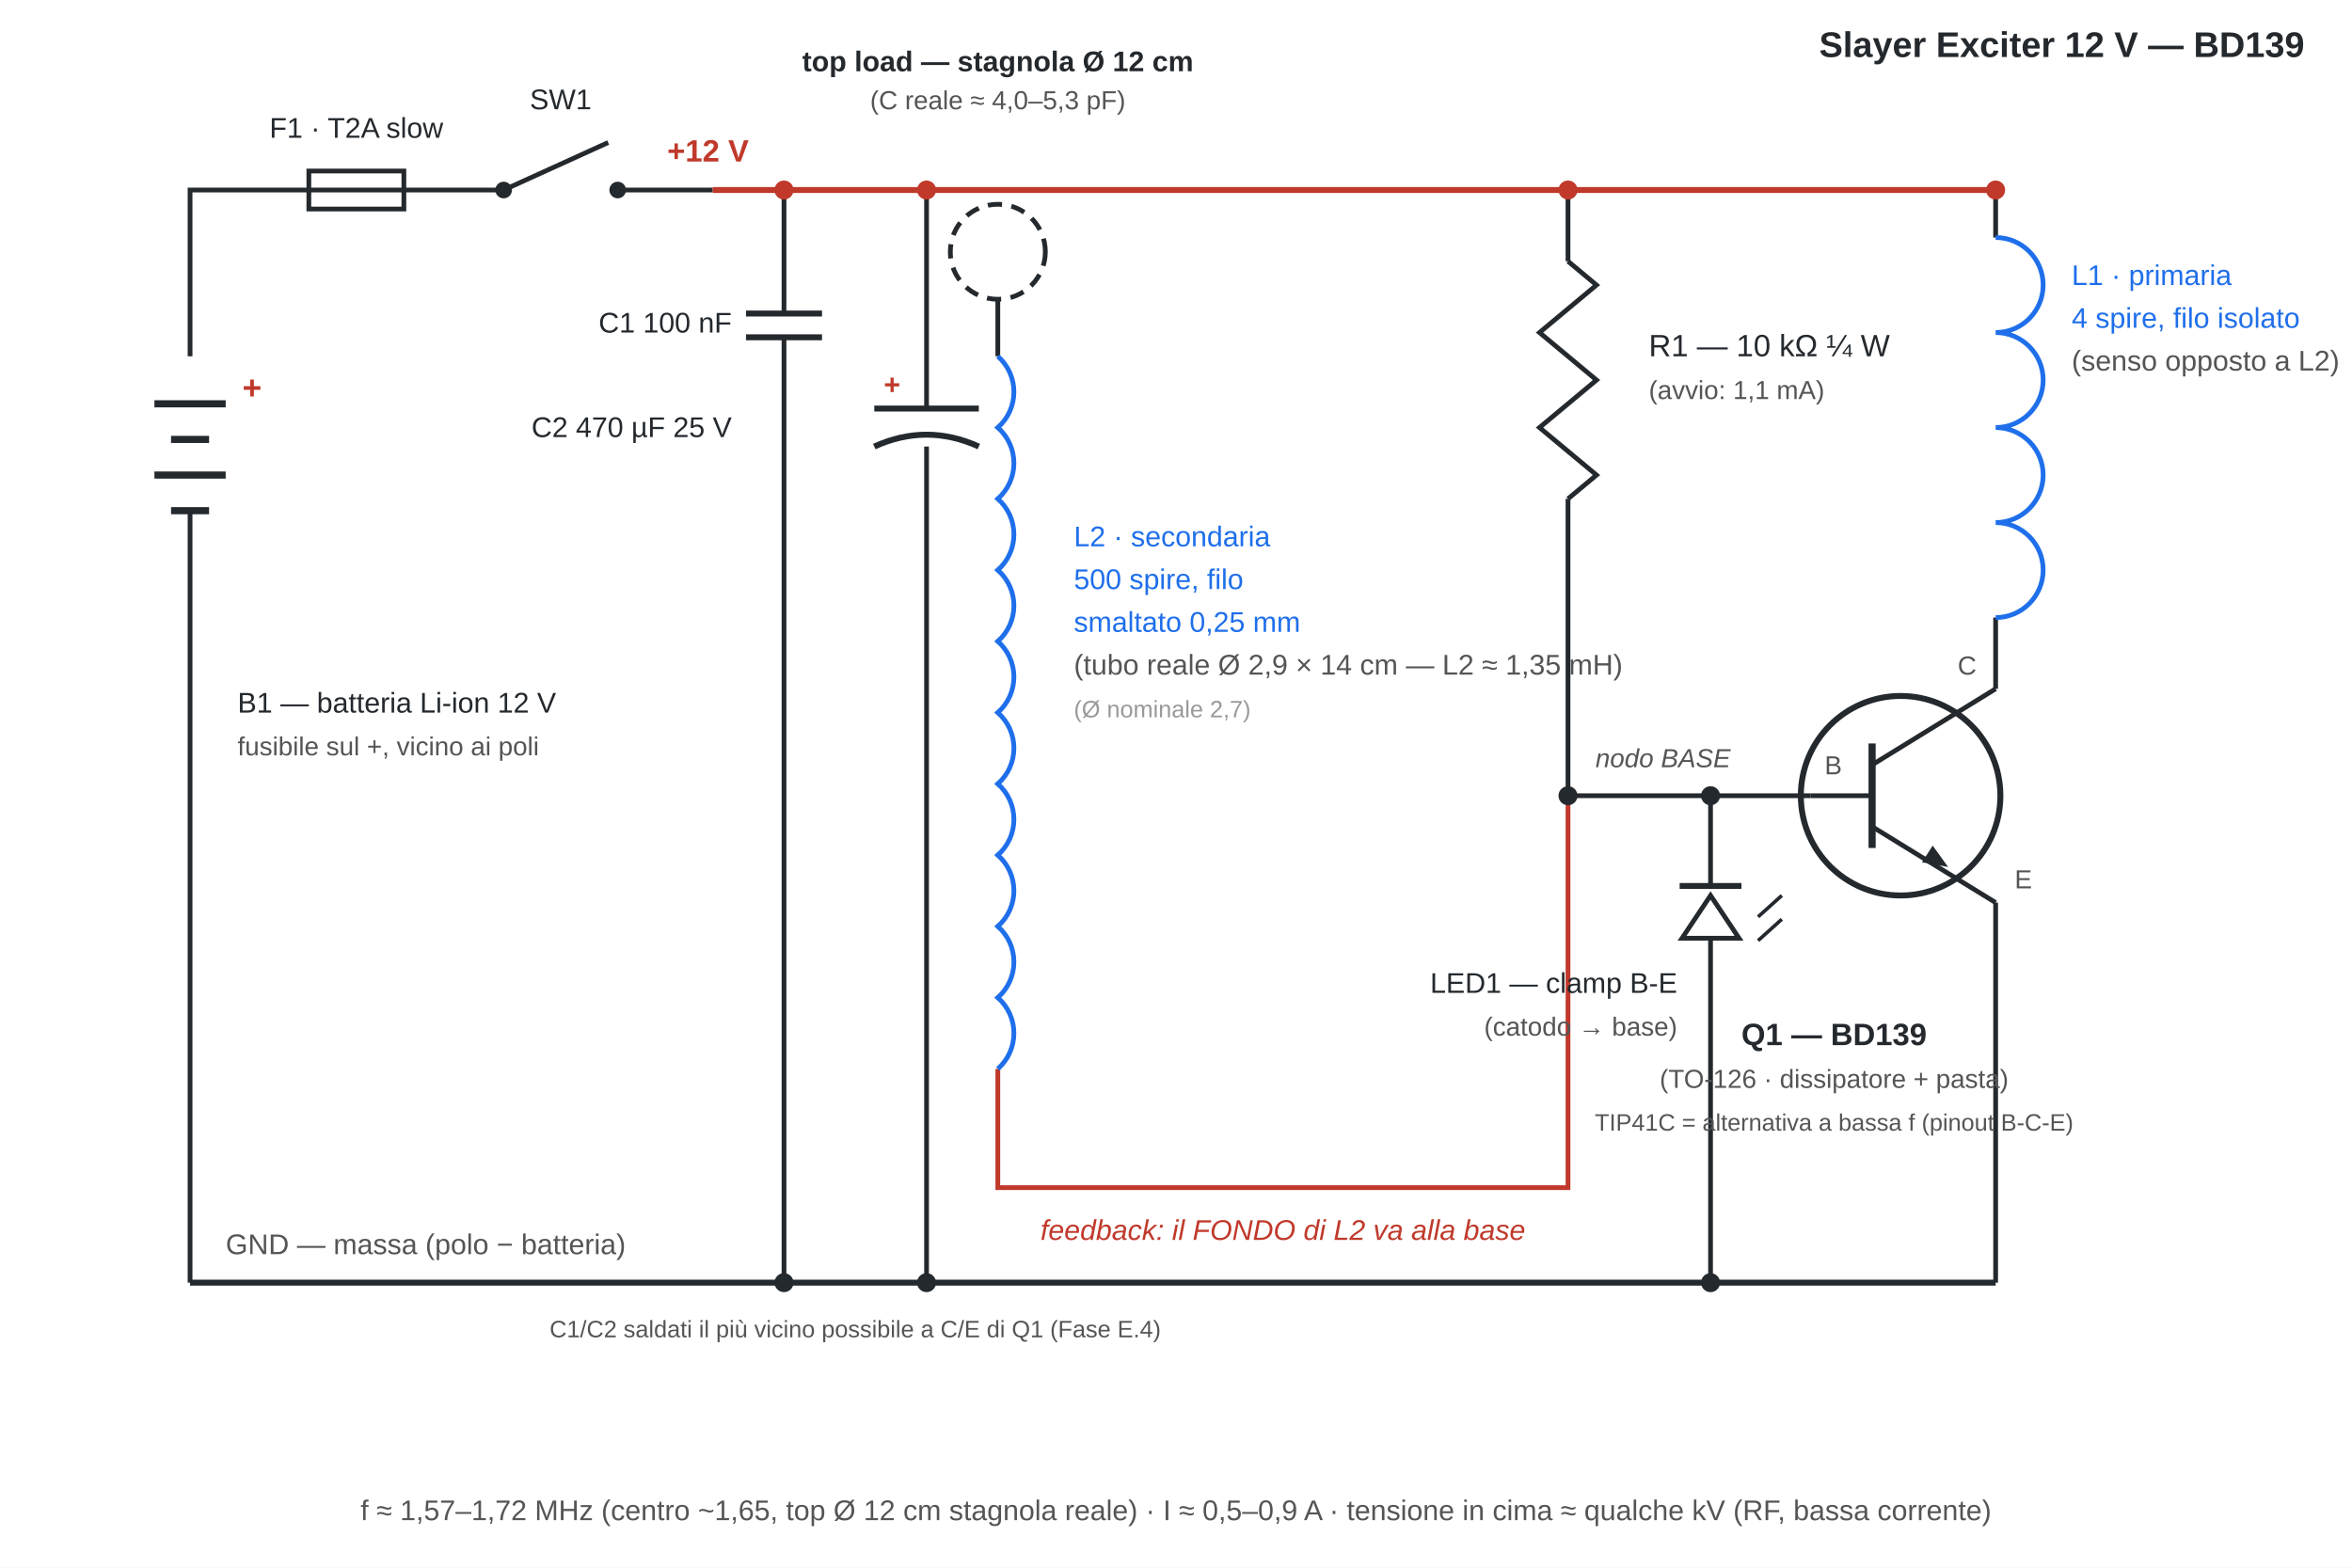
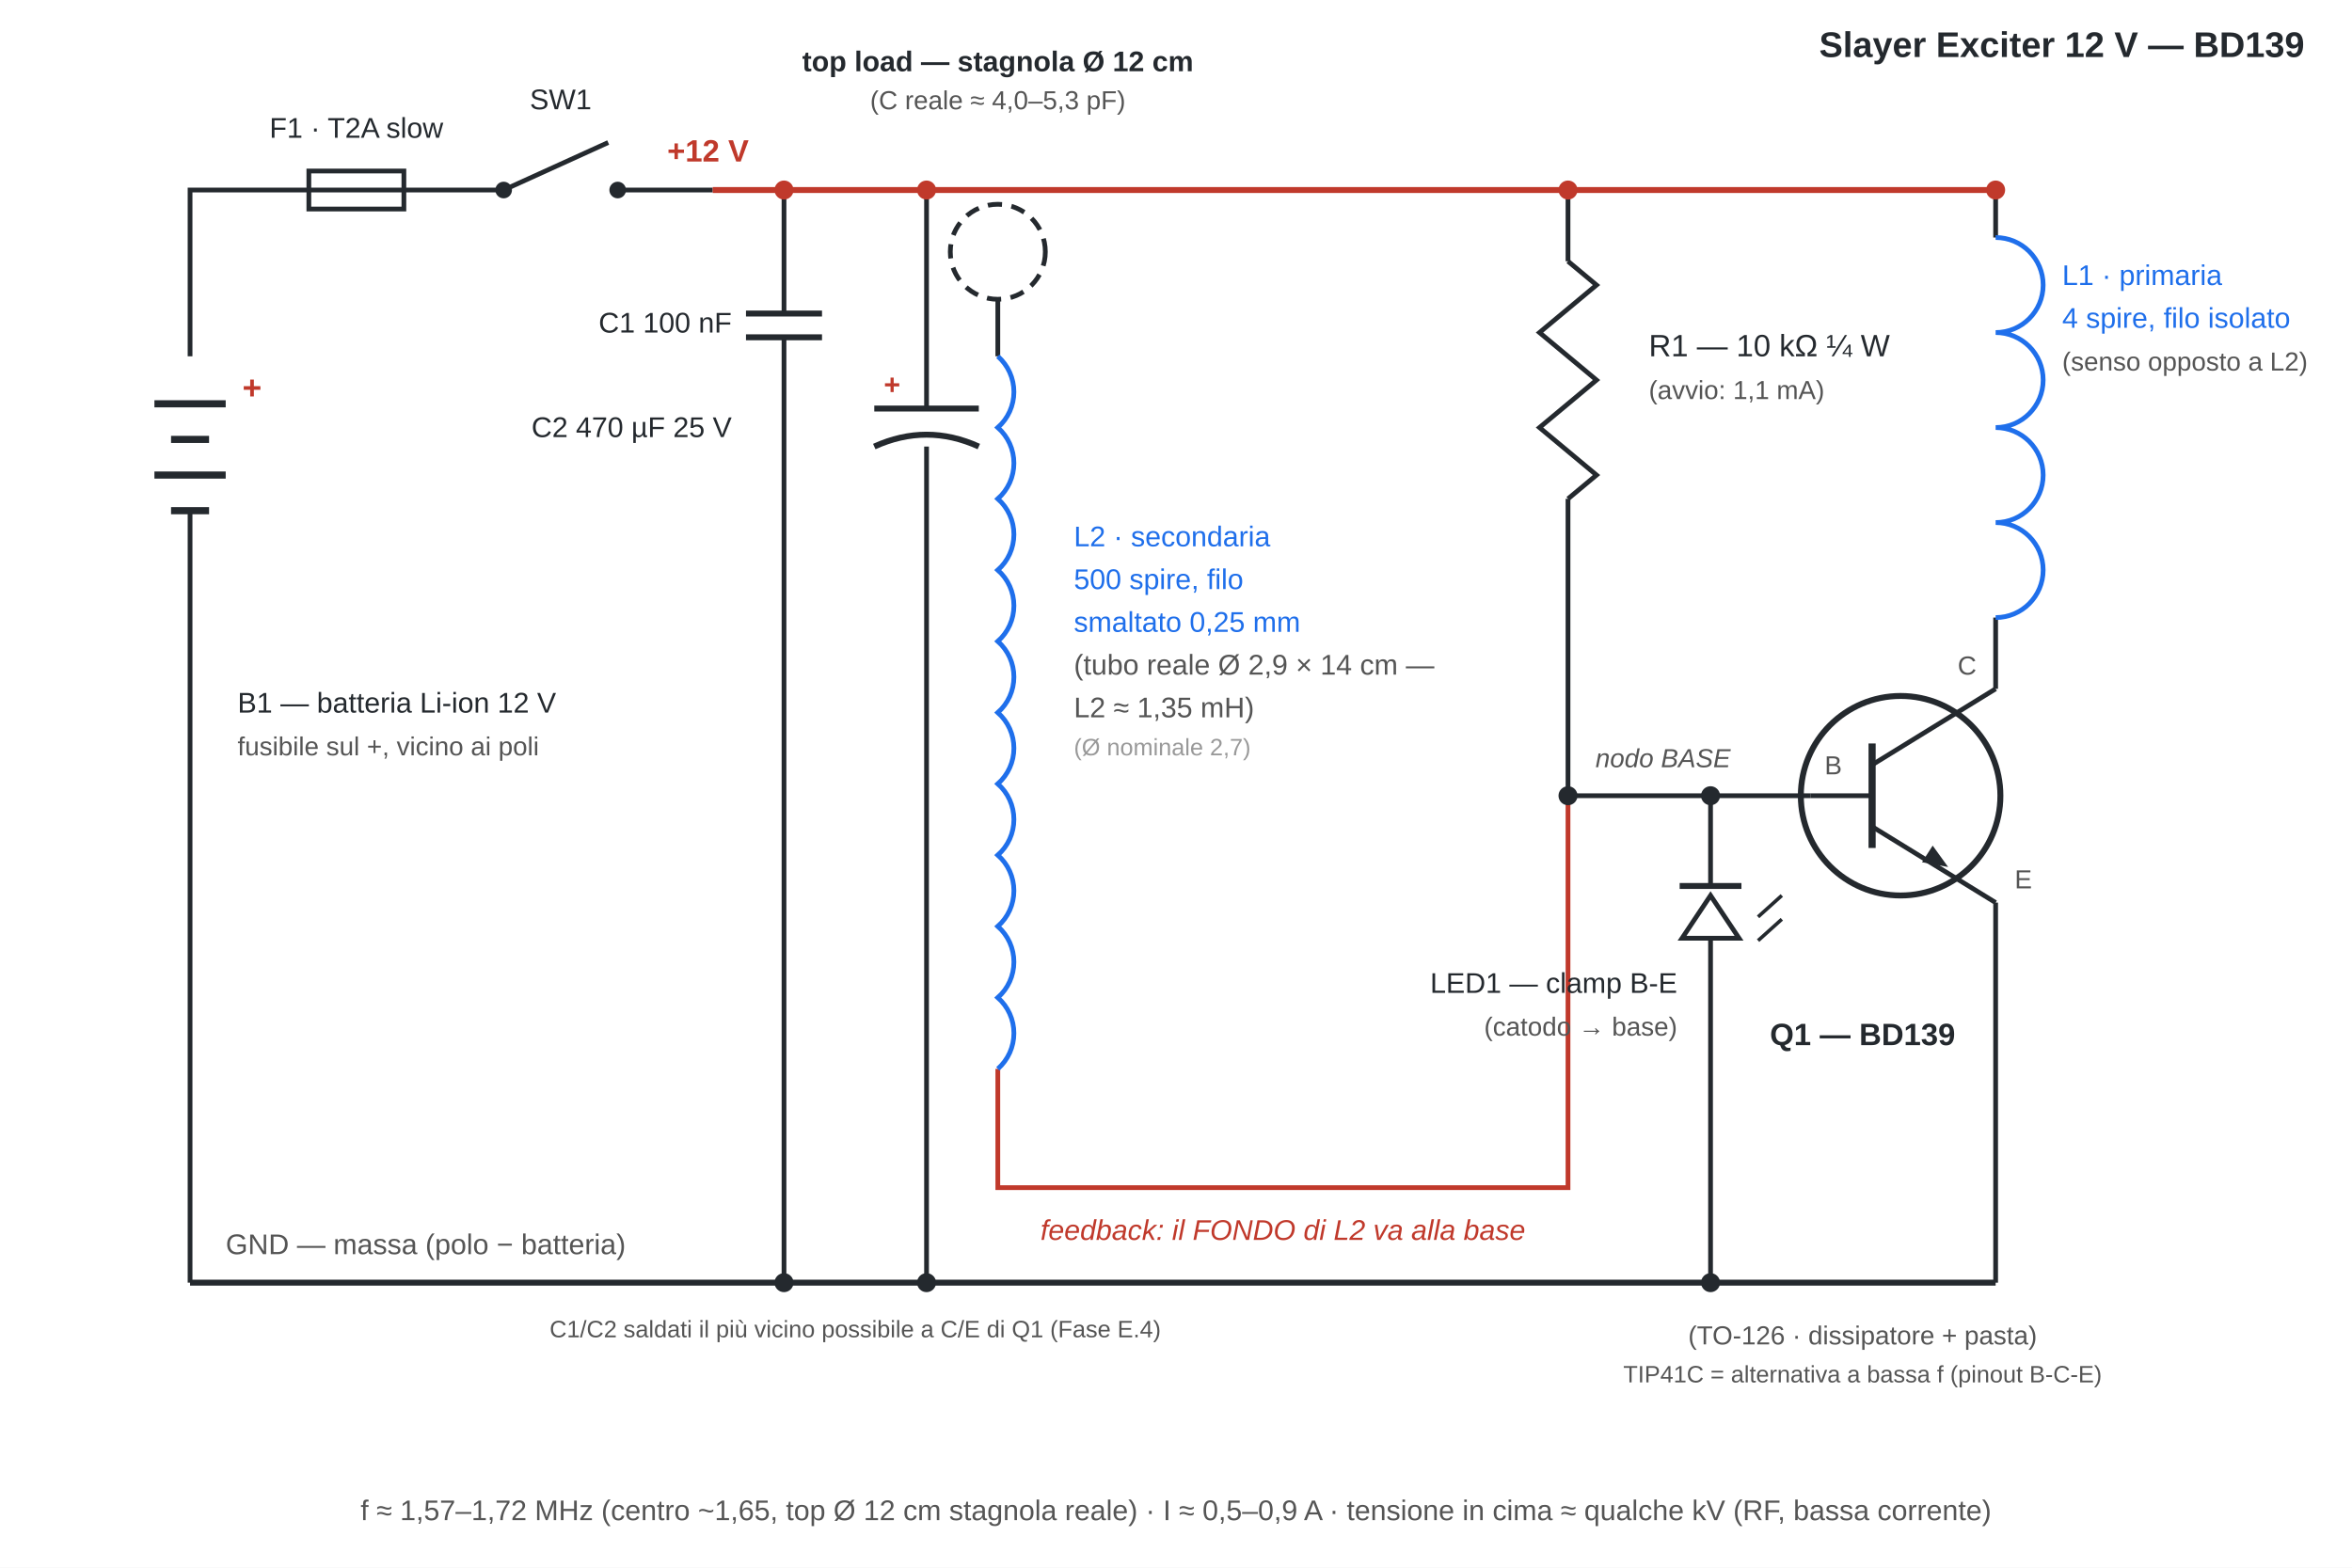
<svg xmlns="http://www.w3.org/2000/svg" viewBox="0 0 990 660" font-family="system-ui, Segoe UI, Arial, sans-serif">
  <rect x="0" y="0" width="990" height="660" fill="#ffffff" />
  <path d="M80,150 V80 H130" stroke="#24292e" stroke-width="2" fill="none" />
  <path d="M170,80 H210" stroke="#24292e" stroke-width="2" fill="none" />
  <path d="M260,80 H300" stroke="#24292e" stroke-width="2" fill="none" />
  <path d="M300,80 H840" stroke="#c0392b" stroke-width="2.5" fill="none" />
  <path d="M330,80 V132 M330,142 V540" stroke="#24292e" stroke-width="2" fill="none" />
  <path d="M390,80 V172 M390,188 V540" stroke="#24292e" stroke-width="2" fill="none" />
  <path d="M660,80 V110" stroke="#24292e" stroke-width="2" fill="none" />
  <path d="M660,210 V335" stroke="#24292e" stroke-width="2" fill="none" />
  <path d="M660,335 H762" stroke="#24292e" stroke-width="2" fill="none" />
  <path d="M720,335 V373 M720,395 V540" stroke="#24292e" stroke-width="2" fill="none" />
  <path d="M840,80 V100 M840,260 V290" stroke="#24292e" stroke-width="2" fill="none" />
  <path d="M788,322 L840,290" stroke="#24292e" stroke-width="2" fill="none" />
  <path d="M788,348 L840,380 M840,380 V540" stroke="#24292e" stroke-width="2" fill="none" />
  <path d="M420,126 V150" stroke="#24292e" stroke-width="2" fill="none" />
  <path d="M420,450 V500 H660 V335" stroke="#c0392b" stroke-width="2" fill="none" />
  <path d="M80,540 H840" stroke="#24292e" stroke-width="2.5" fill="none" />
  <path d="M80,215 V540" stroke="#24292e" stroke-width="2" fill="none" />
  <line x1="65" y1="170" x2="95" y2="170" stroke="#24292e" stroke-width="3" />
  <line x1="72" y1="185" x2="88" y2="185" stroke="#24292e" stroke-width="3" />
  <line x1="65" y1="200" x2="95" y2="200" stroke="#24292e" stroke-width="3" />
  <line x1="72" y1="215" x2="88" y2="215" stroke="#24292e" stroke-width="3" />
  <text x="102" y="168" font-size="14" fill="#c0392b" font-weight="bold">+</text>
  <rect x="130" y="72" width="40" height="16" fill="#fff" stroke="#24292e" stroke-width="2" />
  <line x1="130" y1="80" x2="170" y2="80" stroke="#24292e" stroke-width="2" />
  <text x="150" y="58" font-size="12" fill="#24292e" text-anchor="middle">F1 · T2A slow</text>
  <circle cx="212" cy="80" r="3.5" fill="#24292e" />
  <line x1="212" y1="80" x2="256" y2="60" stroke="#24292e" stroke-width="2" />
  <circle cx="260" cy="80" r="3.5" fill="#24292e" />
  <text x="236" y="46" font-size="12" fill="#24292e" text-anchor="middle">SW1</text>
  <line x1="314" y1="132" x2="346" y2="132" stroke="#24292e" stroke-width="2.5" />
  <line x1="314" y1="142" x2="346" y2="142" stroke="#24292e" stroke-width="2.5" />
  <text x="308" y="140" font-size="12" fill="#24292e" text-anchor="end">C1 100 nF</text>
  <line x1="368" y1="172" x2="412" y2="172" stroke="#24292e" stroke-width="2.5" />
  <path d="M368,188 Q390,178 412,188" stroke="#24292e" stroke-width="2.5" fill="none" />
  <text x="372" y="166" font-size="12" fill="#c0392b" font-weight="bold">+</text>
  <text x="308" y="184" font-size="12" fill="#24292e" text-anchor="end">C2 470 µF 25 V</text>
  <text x="360" y="563" font-size="10" fill="#555" text-anchor="middle">C1/C2 saldati il più vicino possibile a C/E di Q1 (Fase E.4)</text>
  <path d="M660,110 l12,10 l-24,20 l24,20 l-24,20 l24,20 l-12,10" stroke="#24292e" stroke-width="2" fill="none" />
  <text x="694" y="150" font-size="13" fill="#24292e">R1 — 10 kΩ ¼ W</text>
  <text x="694" y="168" font-size="11" fill="#555">(avvio: 1,1 mA)</text>
  <path d="M840,100 a20,20 0 0 1 0,40 a20,20 0 0 1 0,40 a20,20 0 0 1 0,40 a20,20 0 0 1 0,40" stroke="#1f6feb" stroke-width="2" fill="none" />
-   <text x="872" y="120" font-size="12" fill="#1f6feb">L1 · primaria</text>
-   <text x="872" y="138" font-size="12" fill="#1f6feb">4 spire, filo isolato</text>
-   <text x="872" y="156" font-size="12" fill="#555">(senso opposto a L2)</text>
+   <text x="868" y="120" font-size="12" fill="#1f6feb">L1 · primaria</text>
+   <text x="868" y="138" font-size="12" fill="#1f6feb">4 spire, filo isolato</text>
+   <text x="868" y="156" font-size="11" fill="#555">(senso opposto a L2)</text>
  <path d="M420,150 a20,20 0 0 1 0,30 a20,20 0 0 1 0,30 a20,20 0 0 1 0,30 a20,20 0 0 1 0,30 a20,20 0 0 1 0,30 a20,20 0 0 1 0,30 a20,20 0 0 1 0,30 a20,20 0 0 1 0,30 a20,20 0 0 1 0,30 a20,20 0 0 1 0,30" stroke="#1f6feb" stroke-width="2" fill="none" />
  <text x="452" y="230" font-size="12" fill="#1f6feb">L2 · secondaria</text>
  <text x="452" y="248" font-size="12" fill="#1f6feb">500 spire, filo</text>
  <text x="452" y="266" font-size="12" fill="#1f6feb">smaltato 0,25 mm</text>
-   <text x="452" y="284" font-size="12" fill="#555">(tubo reale Ø 2,9 × 14 cm — L2 ≈ 1,35 mH)</text>
-   <text x="452" y="302" font-size="10" fill="#999">(Ø nominale 2,7)</text>
+   <text x="452" y="284" font-size="12" fill="#555">(tubo reale Ø 2,9 × 14 cm —</text>
+   <text x="452" y="302" font-size="12" fill="#555">L2 ≈ 1,35 mH)</text>
+   <text x="452" y="318" font-size="10" fill="#999">(Ø nominale 2,7)</text>
  <circle cx="420" cy="106" r="20" fill="#fff" stroke="#24292e" stroke-width="2" stroke-dasharray="6 4" />
  <text x="420" y="30" font-size="12" fill="#24292e" text-anchor="middle" font-weight="bold">top load — stagnola Ø 12 cm</text>
  <text x="420" y="46" font-size="11" fill="#555" text-anchor="middle">(C reale ≈ 4,0–5,3 pF)</text>
  <polygon points="708,395 732,395 720,377" fill="none" stroke="#24292e" stroke-width="2" />
  <line x1="707" y1="373" x2="733" y2="373" stroke="#24292e" stroke-width="2.5" />
  <line x1="740" y1="386" x2="750" y2="377" stroke="#24292e" stroke-width="1.5" />
  <line x1="740" y1="396" x2="750" y2="387" stroke="#24292e" stroke-width="1.5" />
  <text x="706" y="418" font-size="12" fill="#24292e" text-anchor="end">LED1 — clamp B-E</text>
  <text x="706" y="436" font-size="11" fill="#555" text-anchor="end">(catodo → base)</text>
  <circle cx="800" cy="335" r="42" fill="none" stroke="#24292e" stroke-width="2.5" />
  <line x1="788" y1="313" x2="788" y2="357" stroke="#24292e" stroke-width="3" />
  <line x1="762" y1="335" x2="788" y2="335" stroke="#24292e" stroke-width="2" />
  <polygon points="820,365 809,363 813.5,356" fill="#24292e" />
  <text x="768" y="326" font-size="11" fill="#555">B</text>
  <text x="824" y="284" font-size="11" fill="#555">C</text>
  <text x="848" y="374" font-size="11" fill="#555">E</text>
-   <text x="772" y="440" font-size="13" fill="#24292e" text-anchor="middle" font-weight="bold">Q1 — BD139</text>
-   <text x="772" y="458" font-size="11" fill="#555" text-anchor="middle">(TO-126 · dissipatore + pasta)</text>
-   <text x="772" y="476" font-size="10" fill="#555" text-anchor="middle">TIP41C = alternativa a bassa f (pinout B-C-E)</text>
+   <text x="784" y="440" font-size="13" fill="#24292e" text-anchor="middle" font-weight="bold">Q1 — BD139</text>
+   <text x="784" y="566" font-size="11" fill="#555" text-anchor="middle">(TO-126 · dissipatore + pasta)</text>
+   <text x="784" y="582" font-size="10" fill="#555" text-anchor="middle">TIP41C = alternativa a bassa f (pinout B-C-E)</text>
  <circle cx="330" cy="80" r="4" fill="#c0392b" />
  <circle cx="390" cy="80" r="4" fill="#c0392b" />
  <circle cx="660" cy="80" r="4" fill="#c0392b" />
  <circle cx="840" cy="80" r="4" fill="#c0392b" />
  <circle cx="660" cy="335" r="4" fill="#24292e" />
  <circle cx="720" cy="335" r="4" fill="#24292e" />
  <circle cx="330" cy="540" r="4" fill="#24292e" />
  <circle cx="390" cy="540" r="4" fill="#24292e" />
  <circle cx="720" cy="540" r="4" fill="#24292e" />
  <text x="298" y="68" font-size="13" fill="#c0392b" text-anchor="middle" font-weight="bold">+12 V</text>
  <text x="700" y="323" font-size="11" fill="#555" text-anchor="middle" font-style="italic">nodo BASE</text>
  <text x="95" y="528" font-size="12" fill="#555">GND — massa (polo − batteria)</text>
  <text x="100" y="300" font-size="12" fill="#24292e">B1 — batteria Li-ion 12 V</text>
  <text x="100" y="318" font-size="11" fill="#555">fusibile sul +, vicino ai poli</text>
  <text x="540" y="522" font-size="12" fill="#c0392b" text-anchor="middle" font-style="italic">feedback: il FONDO di L2 va alla base</text>
  <text x="970" y="24" font-size="15" fill="#24292e" text-anchor="end" font-weight="bold">Slayer Exciter 12 V — BD139</text>
  <text x="495" y="640" font-size="12" fill="#555" text-anchor="middle">f ≈ 1,57–1,72 MHz (centro ~1,65, top Ø 12 cm stagnola reale) · I ≈ 0,5–0,9 A · tensione in cima ≈ qualche kV (RF, bassa corrente)</text>
</svg>
